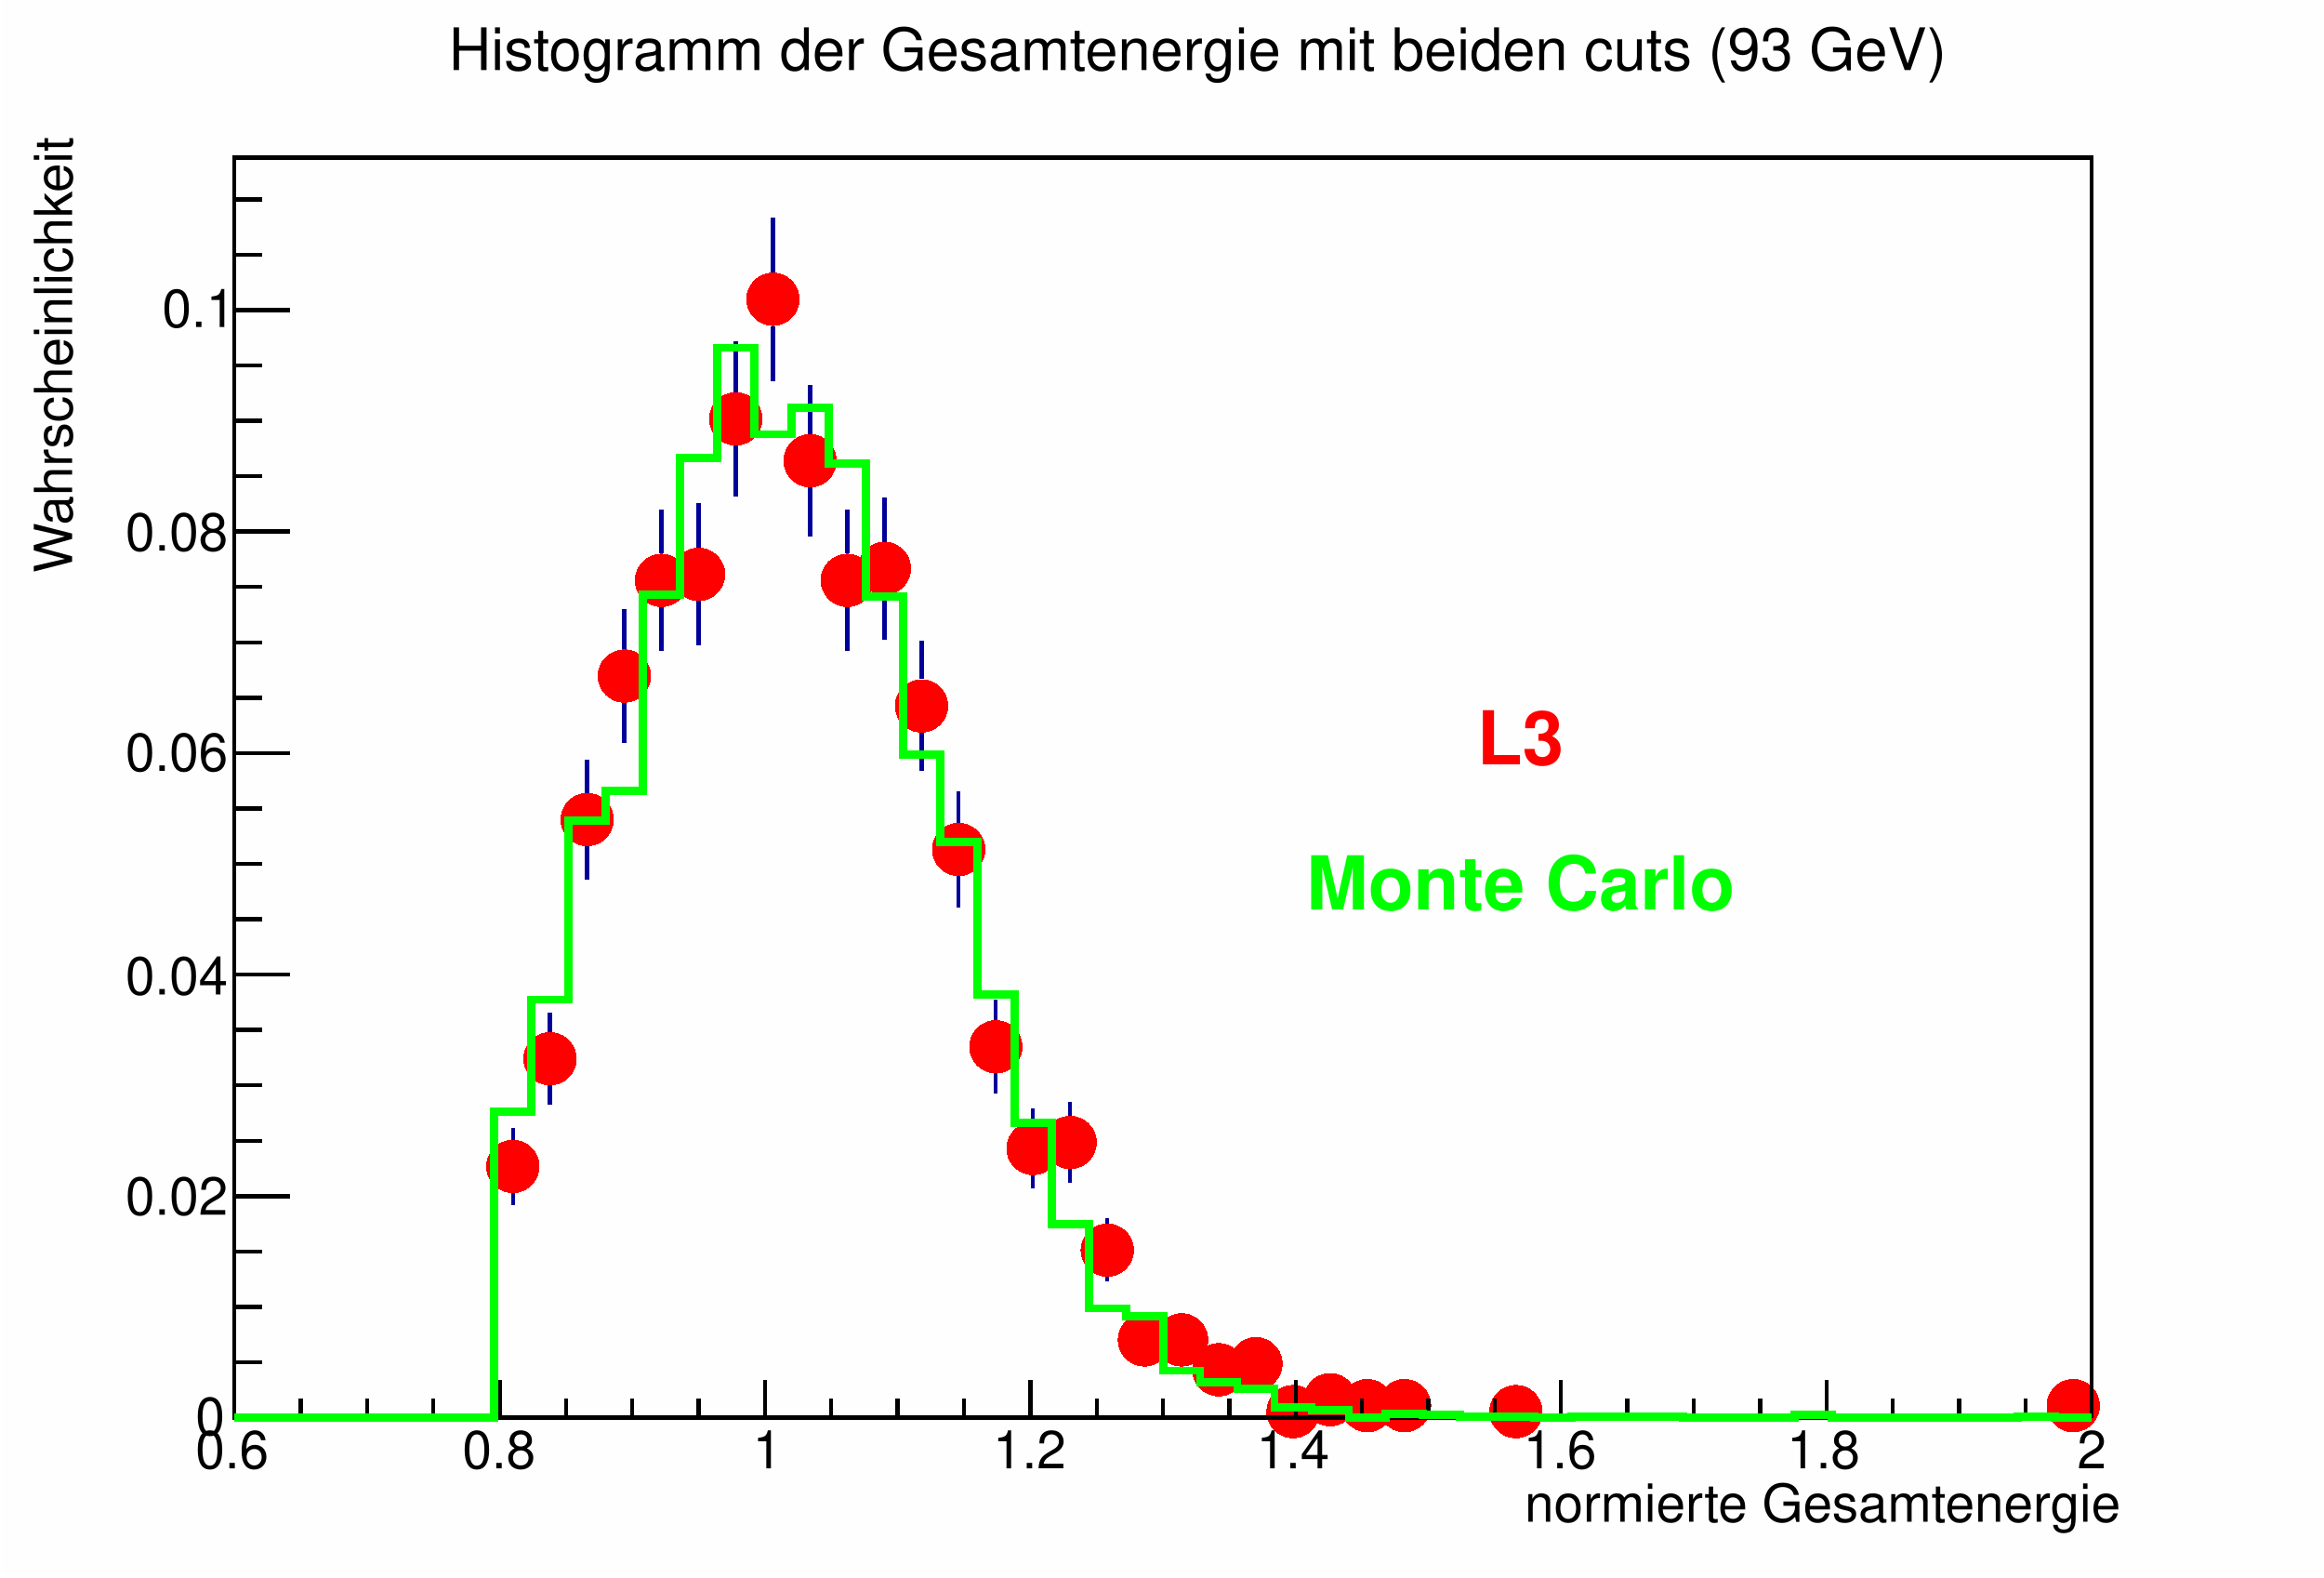
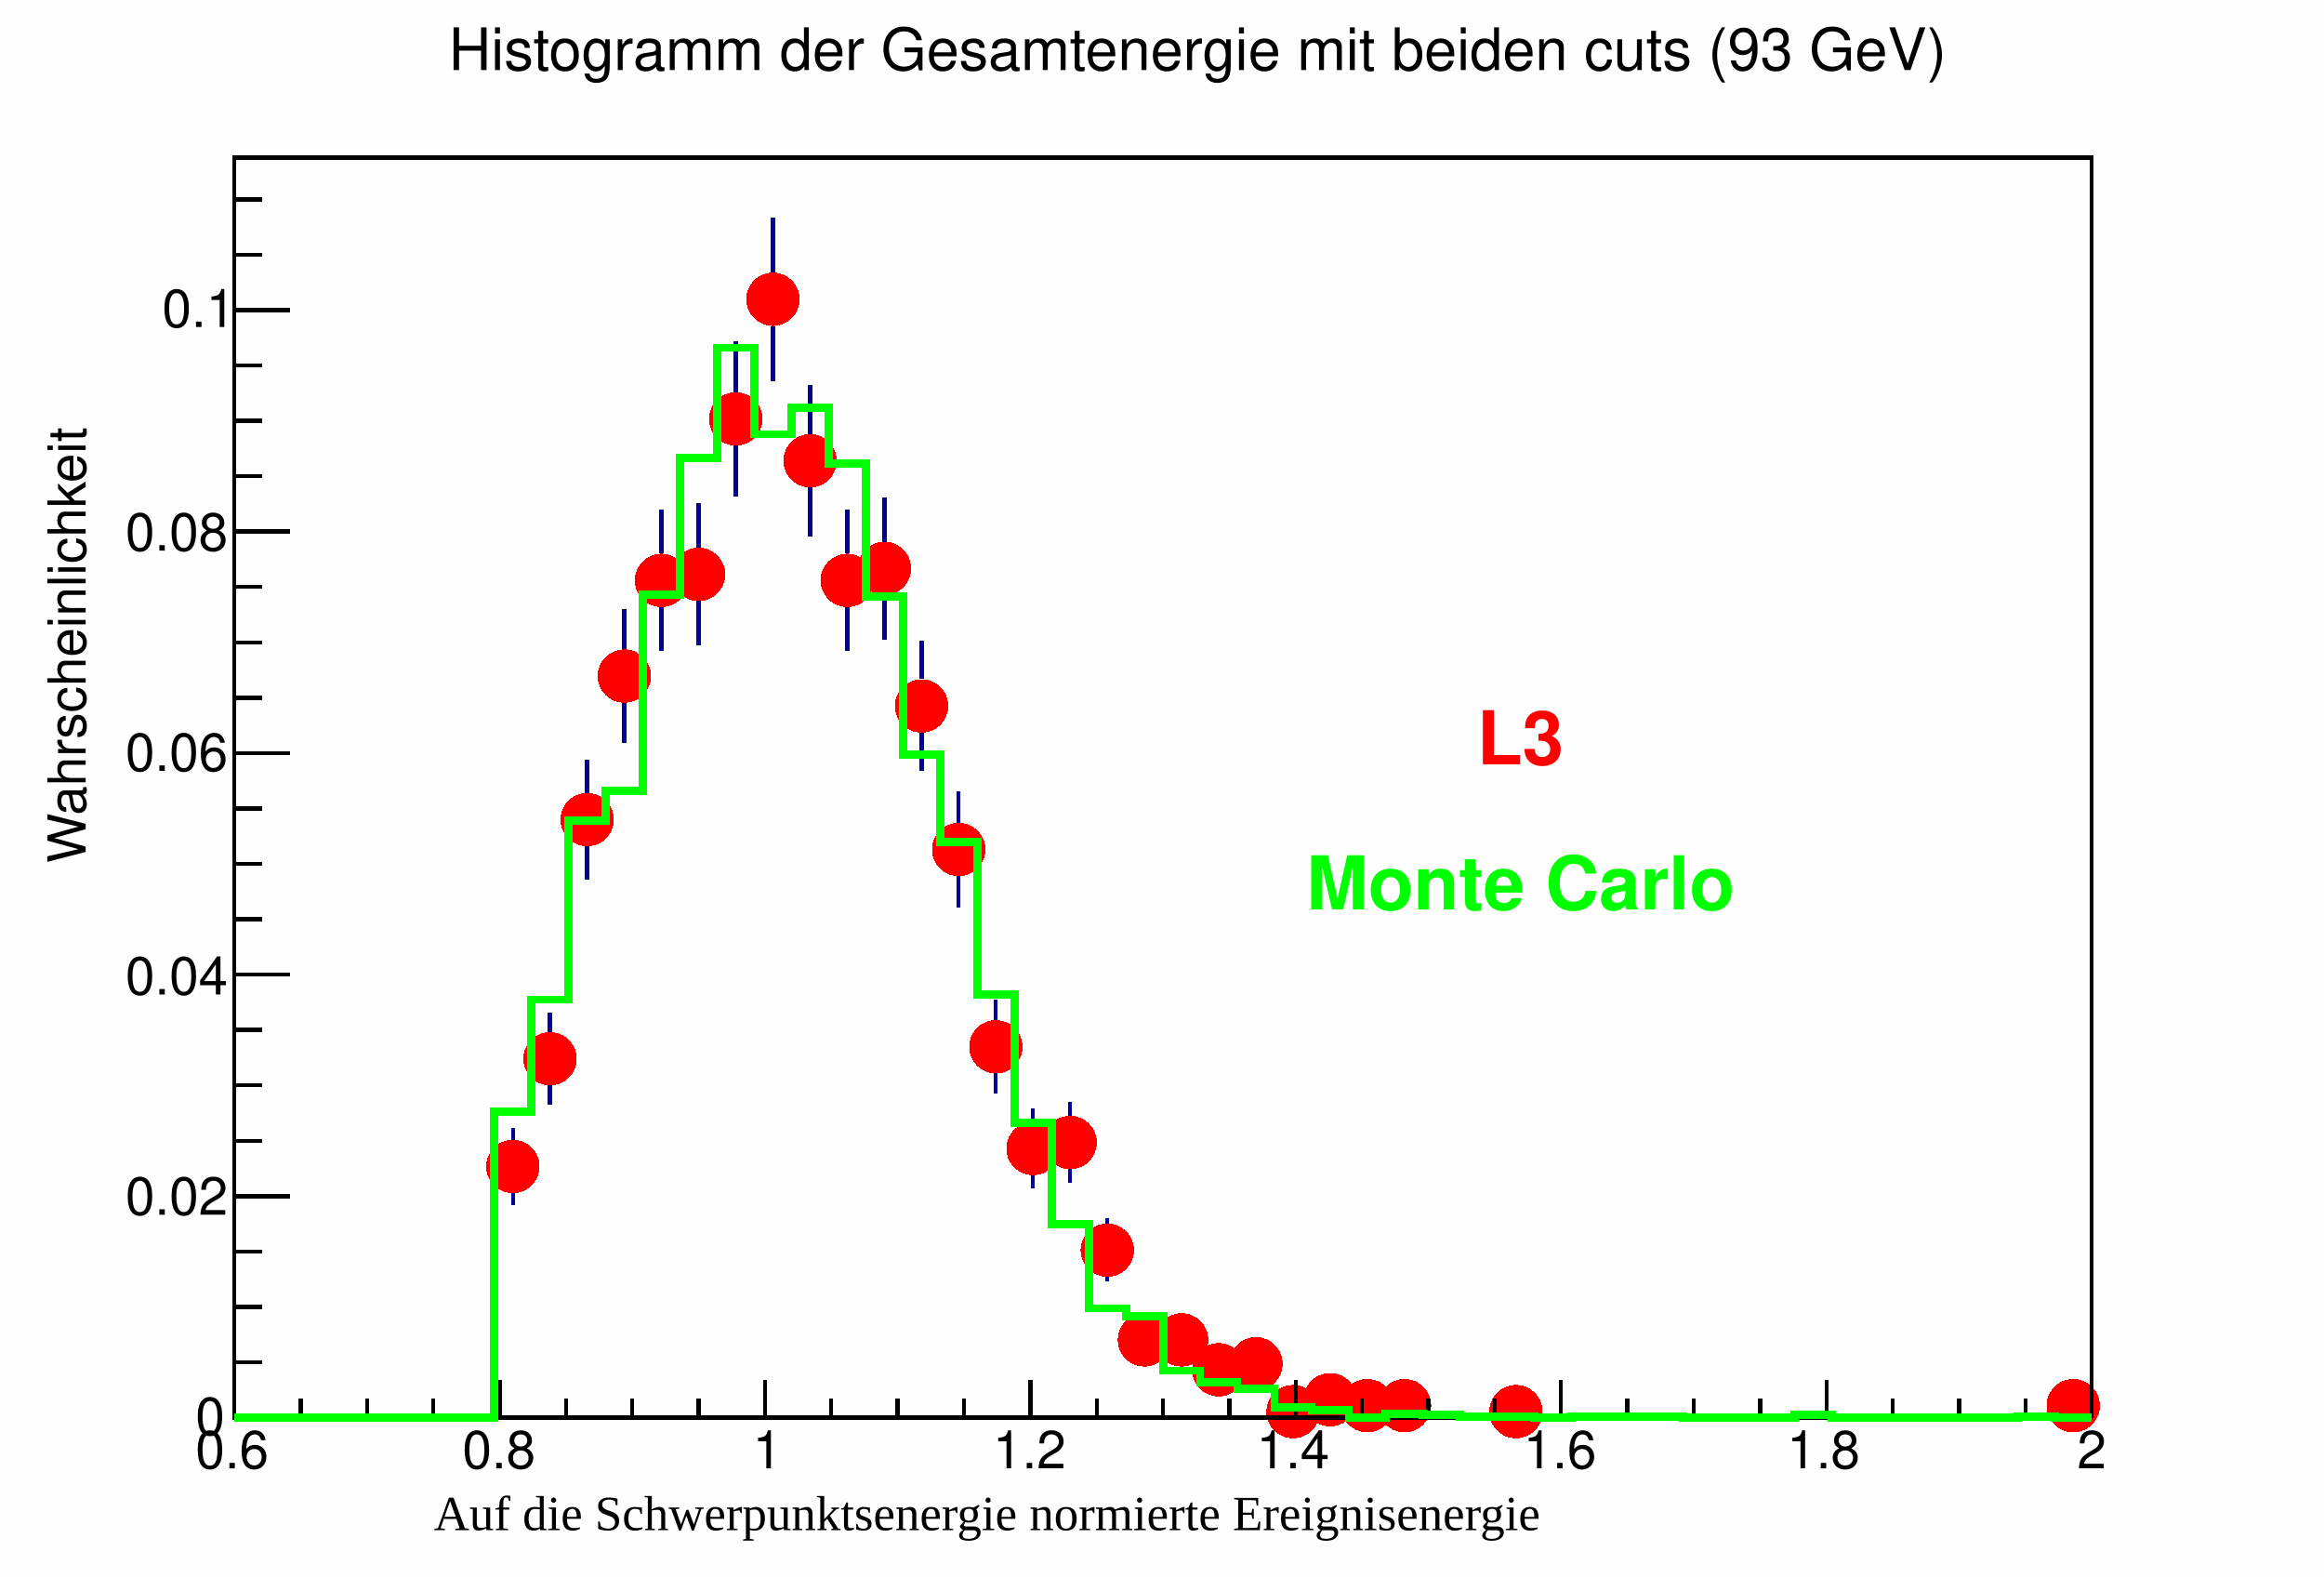
<svg xmlns="http://www.w3.org/2000/svg" width="567.429" height="384.969" viewBox="0 0 567.429 384.969" shape-rendering="crispEdges" version="1.1" id="svg119">
  <defs id="defs1" />
  <rect x="0.5" y="0" width="566.929" height="384.469" fill="#fefefe" id="rect1" />
+   <text xml:space="preserve" style="text-align:start;writing-mode:lr-tb;direction:ltr;text-anchor:start;fill:#000000" x="103.582" y="373.482" id="text2">
+     <tspan id="tspan2" x="103.582" y="373.482"> Auf die Schwerpunktsenergie normierte Ereignisenergie</tspan>
+   </text>
  <rect x="57.193" y="38.447" width="453.543" height="307.575" fill="#fefefe" id="rect2" />
  <rect x="57.193" y="38.447" width="453.543" height="307.575" fill="none" stroke="black" id="rect3" />
  <rect x="57.193" y="38.447" width="453.543" height="307.575" fill="#fefefe" id="rect4" />
  <rect x="57.193" y="38.447" width="453.543" height="307.575" fill="none" stroke="black" id="rect5" />
  <path d="M125.224,294.174v -2.944" fill="none" stroke="#000099" id="path5" />
  <path d="M125.224,278.198v -2.944" fill="none" stroke="#000099" id="path6" />
  <g fill="#ff0000" id="g6">
    <circle cx="125.224" cy="284.714" r="6.516" id="circle6" />
  </g>
  <path d="M134.295,269.746v -4.791" fill="none" stroke="#000099" id="path7" />
  <path d="M134.295,251.923v -4.791" fill="none" stroke="#000099" id="path8" />
  <g fill="#ff0000" id="g8">
    <circle cx="134.295" cy="258.439" r="6.516" id="circle8" />
  </g>
  <path d="M143.366,214.648v -8.081" fill="none" stroke="#000099" id="path9" />
  <path d="M143.366,193.534v -8.081" fill="none" stroke="#000099" id="path10" />
  <g fill="#ff0000" id="g10">
    <circle cx="143.366" cy="200.05" r="6.516" id="circle10" />
  </g>
  <path d="M152.437,181.272v -9.738" fill="none" stroke="#000099" id="path11" />
  <path d="M152.437,158.501v -9.738" fill="none" stroke="#000099" id="path12" />
  <g fill="#ff0000" id="g12">
    <circle cx="152.437" cy="165.017" r="6.516" id="circle12" />
  </g>
  <path d="M161.508,158.933v -10.755" fill="none" stroke="#000099" id="path13" />
  <path d="M161.508,135.145v -10.755" fill="none" stroke="#000099" id="path14" />
  <g fill="#ff0000" id="g14">
    <circle cx="161.508" cy="141.662" r="6.516" id="circle14" />
  </g>
  <path d="M170.579,157.535v -10.817" fill="none" stroke="#000099" id="path15" />
  <path d="M170.579,133.685v -10.817" fill="none" stroke="#000099" id="path16" />
  <g fill="#ff0000" id="g16">
    <circle cx="170.579" cy="140.202" r="6.516" id="circle16" />
  </g>
  <path d="M179.65,121.113v -12.347" fill="none" stroke="#000099" id="path17" />
  <path d="M179.65,95.733v -12.347" fill="none" stroke="#000099" id="path18" />
  <g fill="#ff0000" id="g18">
    <circle cx="179.65" cy="102.249" r="6.516" id="circle18" />
  </g>
  <path d="M188.72,93.016v -13.445" fill="none" stroke="#000099" id="path19" />
  <path d="M188.72,66.538v -13.445" fill="none" stroke="#000099" id="path20" />
  <g fill="#ff0000" id="g20">
    <circle cx="188.72" cy="73.055" r="6.516" id="circle20" />
  </g>
  <path d="M197.791,130.931v -11.948" fill="none" stroke="#000099" id="path21" />
  <path d="M197.791,105.951v -11.948" fill="none" stroke="#000099" id="path22" />
  <g fill="#ff0000" id="g22">
    <circle cx="197.791" cy="112.467" r="6.516" id="circle22" />
  </g>
  <path d="M206.862,158.933v -10.755" fill="none" stroke="#000099" id="path23" />
  <path d="M206.862,135.145v -10.755" fill="none" stroke="#000099" id="path24" />
  <g fill="#ff0000" id="g24">
    <circle cx="206.862" cy="141.662" r="6.516" id="circle24" />
  </g>
  <path d="M215.933,156.137v -10.878" fill="none" stroke="#000099" id="path25" />
  <path d="M215.933,132.226v -10.878" fill="none" stroke="#000099" id="path26" />
  <g fill="#ff0000" id="g26">
    <circle cx="215.933" cy="138.742" r="6.516" id="circle26" />
  </g>
  <path d="M225.004,188.239v -9.407" fill="none" stroke="#000099" id="path27" />
  <path d="M225.004,165.799v -9.407" fill="none" stroke="#000099" id="path28" />
  <g fill="#ff0000" id="g28">
    <circle cx="225.004" cy="172.316" r="6.516" id="circle28" />
  </g>
  <path d="M234.075,221.576v -7.711" fill="none" stroke="#000099" id="path29" />
  <path d="M234.075,200.832v -7.711" fill="none" stroke="#000099" id="path30" />
  <g fill="#ff0000" id="g30">
    <circle cx="234.075" cy="207.349" r="6.516" id="circle30" />
  </g>
  <path d="M243.146,267.013v -4.977" fill="none" stroke="#000099" id="path31" />
  <path d="M243.146,249.003v -4.977" fill="none" stroke="#000099" id="path32" />
  <g fill="#ff0000" id="g32">
    <circle cx="243.146" cy="255.52" r="6.516" id="circle32" />
  </g>
  <path d="M252.217,290.127v -3.276" fill="none" stroke="#000099" id="path33" />
  <path d="M252.217,273.818v -3.276" fill="none" stroke="#000099" id="path34" />
  <g fill="#ff0000" id="g34">
    <circle cx="252.217" cy="280.335" r="6.516" id="circle34" />
  </g>
  <path d="M261.287,288.775v -3.384" fill="none" stroke="#000099" id="path35" />
  <path d="M261.287,272.359v -3.384" fill="none" stroke="#000099" id="path36" />
  <g fill="#ff0000" id="g36">
    <circle cx="261.287" cy="278.875" r="6.516" id="circle36" />
  </g>
  <path d="M270.358,312.874v -1.208" fill="none" stroke="#000099" id="path37" />
  <path d="M270.358,298.634v -1.208" fill="none" stroke="#000099" id="path38" />
  <g fill="#ff0000" id="g38">
    <circle cx="270.358" cy="305.15" r="6.516" id="circle38" />
  </g>
  <g fill="#ff0000" id="g39">
    <circle cx="279.429" cy="327.046" r="6.516" id="circle39" />
  </g>
  <g fill="#ff0000" id="g40">
    <circle cx="288.5" cy="327.046" r="6.516" id="circle40" />
  </g>
  <g fill="#ff0000" id="g41">
    <circle cx="297.571" cy="334.345" r="6.516" id="circle41" />
  </g>
  <g fill="#ff0000" id="g42">
    <circle cx="306.642" cy="332.885" r="6.516" id="circle42" />
  </g>
  <g fill="#ff0000" id="g43">
    <circle cx="315.713" cy="344.563" r="6.516" id="circle43" />
  </g>
  <g fill="#ff0000" id="g44">
    <circle cx="324.783" cy="341.643" r="6.516" id="circle44" />
  </g>
  <g fill="#ff0000" id="g45">
    <circle cx="333.854" cy="343.103" r="6.516" id="circle45" />
  </g>
  <g fill="#ff0000" id="g46">
    <circle cx="342.925" cy="343.103" r="6.516" id="circle46" />
  </g>
  <g fill="#ff0000" id="g47">
    <circle cx="370.138" cy="344.563" r="6.516" id="circle47" />
  </g>
  <g fill="#ff0000" id="g48">
    <circle cx="506.201" cy="343.103" r="6.516" id="circle48" />
  </g>
  <path d="M57.193,346.022h 453.543" fill="none" stroke="black" id="path48" />
  <path d="M57.193,336.795v 9.227" fill="none" stroke="black" id="path49" />
  <path d="M73.391,341.409v 4.614" fill="none" stroke="black" id="path50" />
  <path d="M89.589,341.409v 4.614" fill="none" stroke="black" id="path51" />
  <path d="M105.787,341.409v 4.614" fill="none" stroke="black" id="path52" />
  <path d="M121.985,336.795v 9.227" fill="none" stroke="black" id="path53" />
  <path d="M138.183,341.409v 4.614" fill="none" stroke="black" id="path54" />
  <path d="M154.381,341.409v 4.614" fill="none" stroke="black" id="path55" />
  <path d="M170.579,341.409v 4.614" fill="none" stroke="black" id="path56" />
  <path d="M186.777,336.795v 9.227" fill="none" stroke="black" id="path57" />
  <path d="M202.975,341.409v 4.614" fill="none" stroke="black" id="path58" />
  <path d="M219.173,341.409v 4.614" fill="none" stroke="black" id="path59" />
  <path d="M235.371,341.409v 4.614" fill="none" stroke="black" id="path60" />
  <path d="M251.569,336.795v 9.227" fill="none" stroke="black" id="path61" />
  <path d="M267.767,341.409v 4.614" fill="none" stroke="black" id="path62" />
  <path d="M283.965,341.409v 4.614" fill="none" stroke="black" id="path63" />
  <path d="M300.163,341.409v 4.614" fill="none" stroke="black" id="path64" />
  <path d="M316.361,336.795v 9.227" fill="none" stroke="black" id="path65" />
  <path d="M332.559,341.409v 4.614" fill="none" stroke="black" id="path66" />
  <path d="M348.756,341.409v 4.614" fill="none" stroke="black" id="path67" />
  <path d="M364.954,341.409v 4.614" fill="none" stroke="black" id="path68" />
  <path d="M381.152,336.795v 9.227" fill="none" stroke="black" id="path69" />
  <path d="M397.35,341.409v 4.614" fill="none" stroke="black" id="path70" />
  <path d="M413.548,341.409v 4.614" fill="none" stroke="black" id="path71" />
  <path d="M429.746,341.409v 4.614" fill="none" stroke="black" id="path72" />
  <path d="M445.944,336.795v 9.227" fill="none" stroke="black" id="path73" />
  <path d="M462.142,341.409v 4.614" fill="none" stroke="black" id="path74" />
  <path d="M478.34,341.409v 4.614" fill="none" stroke="black" id="path75" />
  <path d="M494.538,341.409v 4.614" fill="none" stroke="black" id="path76" />
  <path d="M510.736,336.795v 9.227" fill="none" stroke="black" id="path77" />
  <path d="M57.193,336.795v 9.227" fill="none" stroke="black" id="path78" />
  <text xml:space="preserve" x="47.744" y="358.403" fill="black" font-size="12.845" font-family="Helvetica" id="text78">0.6</text>
  <text xml:space="preserve" x="112.908" y="358.403" fill="black" font-size="12.845" font-family="Helvetica" id="text79">0.8</text>
  <text xml:space="preserve" x="183.775" y="358.403" fill="black" font-size="12.845" font-family="Helvetica" id="text80">1</text>
  <text xml:space="preserve" x="242.422" y="358.403" fill="black" font-size="12.845" font-family="Helvetica" id="text81">1.2</text>
  <text xml:space="preserve" x="306.772" y="358.403" fill="black" font-size="12.845" font-family="Helvetica" id="text82">1.4</text>
  <text xml:space="preserve" x="371.936" y="358.403" fill="black" font-size="12.845" font-family="Helvetica" id="text83">1.6</text>
  <text xml:space="preserve" x="436.286" y="358.403" fill="black" font-size="12.845" font-family="Helvetica" id="text84">1.8</text>
  <text xml:space="preserve" x="507.152" y="358.403" fill="black" font-size="12.845" font-family="Helvetica" id="text85">2</text>
-   <text xml:space="preserve" x="368.678" y="371.436" fill="black" font-size="12.845" font-family="Helvetica" id="text86"> normierte Gesamtenergie</text>
  <path d="M57.193,346.022v -307.575" fill="none" stroke="black" id="path86" />
  <path d="M70.799,346.022h -13.606" fill="none" stroke="black" id="path87" />
  <path d="M63.996,332.505h -6.803" fill="none" stroke="black" id="path88" />
  <path d="M63.996,318.988h -6.803" fill="none" stroke="black" id="path89" />
  <path d="M63.996,305.471h -6.803" fill="none" stroke="black" id="path90" />
  <path d="M70.799,291.954h -13.606" fill="none" stroke="black" id="path91" />
  <path d="M63.996,278.437h -6.803" fill="none" stroke="black" id="path92" />
  <path d="M63.996,264.92h -6.803" fill="none" stroke="black" id="path93" />
  <path d="M63.996,251.403h -6.803" fill="none" stroke="black" id="path94" />
  <path d="M70.799,237.886h -13.606" fill="none" stroke="black" id="path95" />
  <path d="M63.996,224.369h -6.803" fill="none" stroke="black" id="path96" />
  <path d="M63.996,210.852h -6.803" fill="none" stroke="black" id="path97" />
  <path d="M63.996,197.335h -6.803" fill="none" stroke="black" id="path98" />
  <path d="M70.799,183.818h -13.606" fill="none" stroke="black" id="path99" />
  <path d="M63.996,170.301h -6.803" fill="none" stroke="black" id="path100" />
  <path d="M63.996,156.784h -6.803" fill="none" stroke="black" id="path101" />
  <path d="M63.996,143.267h -6.803" fill="none" stroke="black" id="path102" />
  <path d="M70.799,129.75h -13.606" fill="none" stroke="black" id="path103" />
  <path d="M63.996,116.233h -6.803" fill="none" stroke="black" id="path104" />
  <path d="M63.996,102.716h -6.803" fill="none" stroke="black" id="path105" />
  <path d="M63.996,89.199h -6.803" fill="none" stroke="black" id="path106" />
  <path d="M70.799,75.682h -13.606" fill="none" stroke="black" id="path107" />
  <path d="M70.799,75.682h -13.606" fill="none" stroke="black" id="path108" />
  <path d="M63.996,62.165h -6.803" fill="none" stroke="black" id="path109" />
  <path d="M63.996,48.648h -6.803" fill="none" stroke="black" id="path110" />
  <text xml:space="preserve" x="47.744" y="350.258" fill="black" font-size="12.845" font-family="Helvetica" id="text110">0</text>
  <text xml:space="preserve" x="30.639" y="296.497" fill="black" font-size="12.845" font-family="Helvetica" id="text111">0.02</text>
  <text xml:space="preserve" x="30.639" y="242.737" fill="black" font-size="12.845" font-family="Helvetica" id="text112">0.04</text>
  <text xml:space="preserve" x="30.639" y="188.162" fill="black" font-size="12.845" font-family="Helvetica" id="text113">0.06</text>
  <text xml:space="preserve" x="30.639" y="134.401" fill="black" font-size="12.845" font-family="Helvetica" id="text114">0.08</text>
  <text xml:space="preserve" x="39.599" y="79.826" fill="black" font-size="12.845" font-family="Helvetica" id="text115">0.1</text>
-   <g transform="rotate(-90,17.6056,143.361)" id="g116">
-     <text xml:space="preserve" x="17.606" y="143.361" fill="black" font-size="12.845" font-family="Helvetica" id="text116"> Wahrscheinlichkeit</text>
+   <g transform="rotate(-90,54.68544,177.1344)" id="g116">
+     <text xml:space="preserve" x="17.606" y="143.361" fill="#000000" font-size="12.845px" font-family="Helvetica" id="text116"> Wahrscheinlichkeit</text>
  </g>
  <path d="M57.193,346.022h 63.496v -74.741h 9.071v -27.291h 9.071v -43.728h 9.071v -7.133h 9.071v -48.07h 9.071v -33.184h 9.071v -26.981h 9.071v 21.089h 9.071v -6.513h 9.071v 13.646h 9.071v 32.564h 9.071v 38.456h  9.071v 21.399h 9.071v 37.216h 9.071v 31.323h 9.071v 24.81h 9.071v 20.469h 9.071v 1.861h 9.071v 13.336h 9.071v 2.791h 9.071v 1.551h 9.071v 4.652h 9.071v 0.62h 9.071v 1.861h 9.071v -0.93h 9.071v  0.31h 9.071v 0.31h 18.142v 0.31h 9.071v -0.31h 27.213v 0.31h 27.213v -0.62h 9.071v 0.62h 45.354v -0.31h 9.071v 0.31h 9.071" fill="none" stroke="#00ff00" stroke-width="2" id="path116" />
  <text xml:space="preserve" x="105.577" y="17.106" fill="black" font-size="14.328" font-family="Helvetica" id="text117"> Histogramm der Gesamtenergie mit beiden cuts (93 GeV)</text>
  <text xml:space="preserve" x="360.606" y="186.563" fill="#ff0000" font-size="18.136px" font-family="Helvetica" font-weight="bold" id="text240">L3</text>
  <text xml:space="preserve" x="318.943" y="221.98" fill="#00ff00" font-size="18.136px" font-family="Helvetica" font-weight="bold" id="text241">Monte Carlo</text>
</svg>
